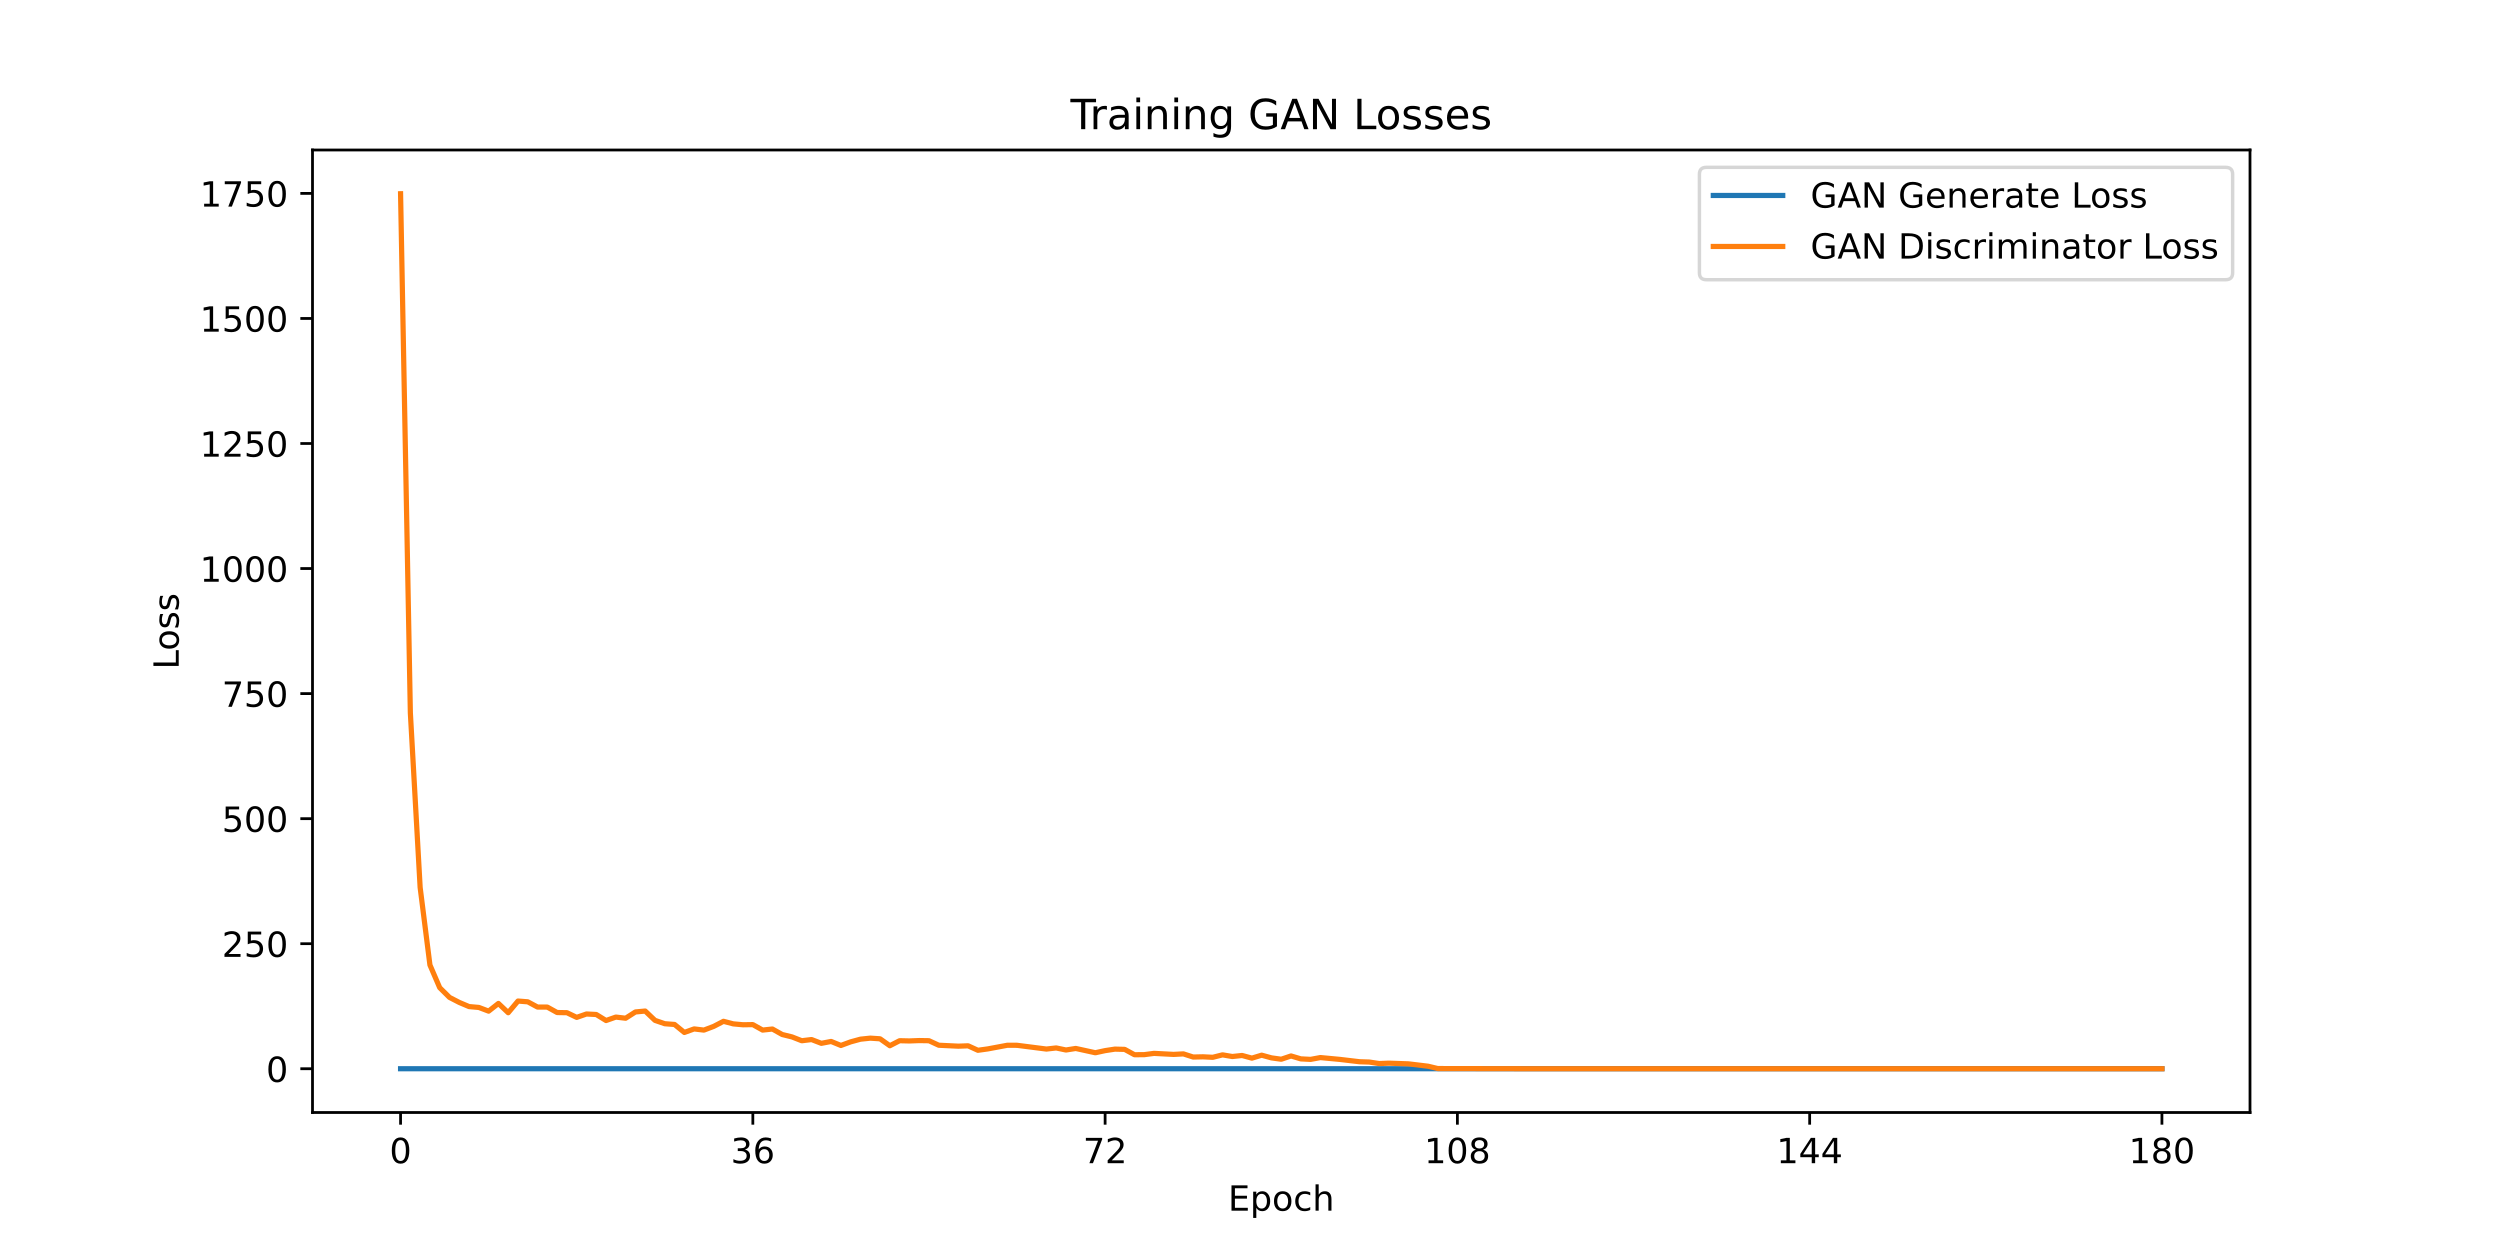
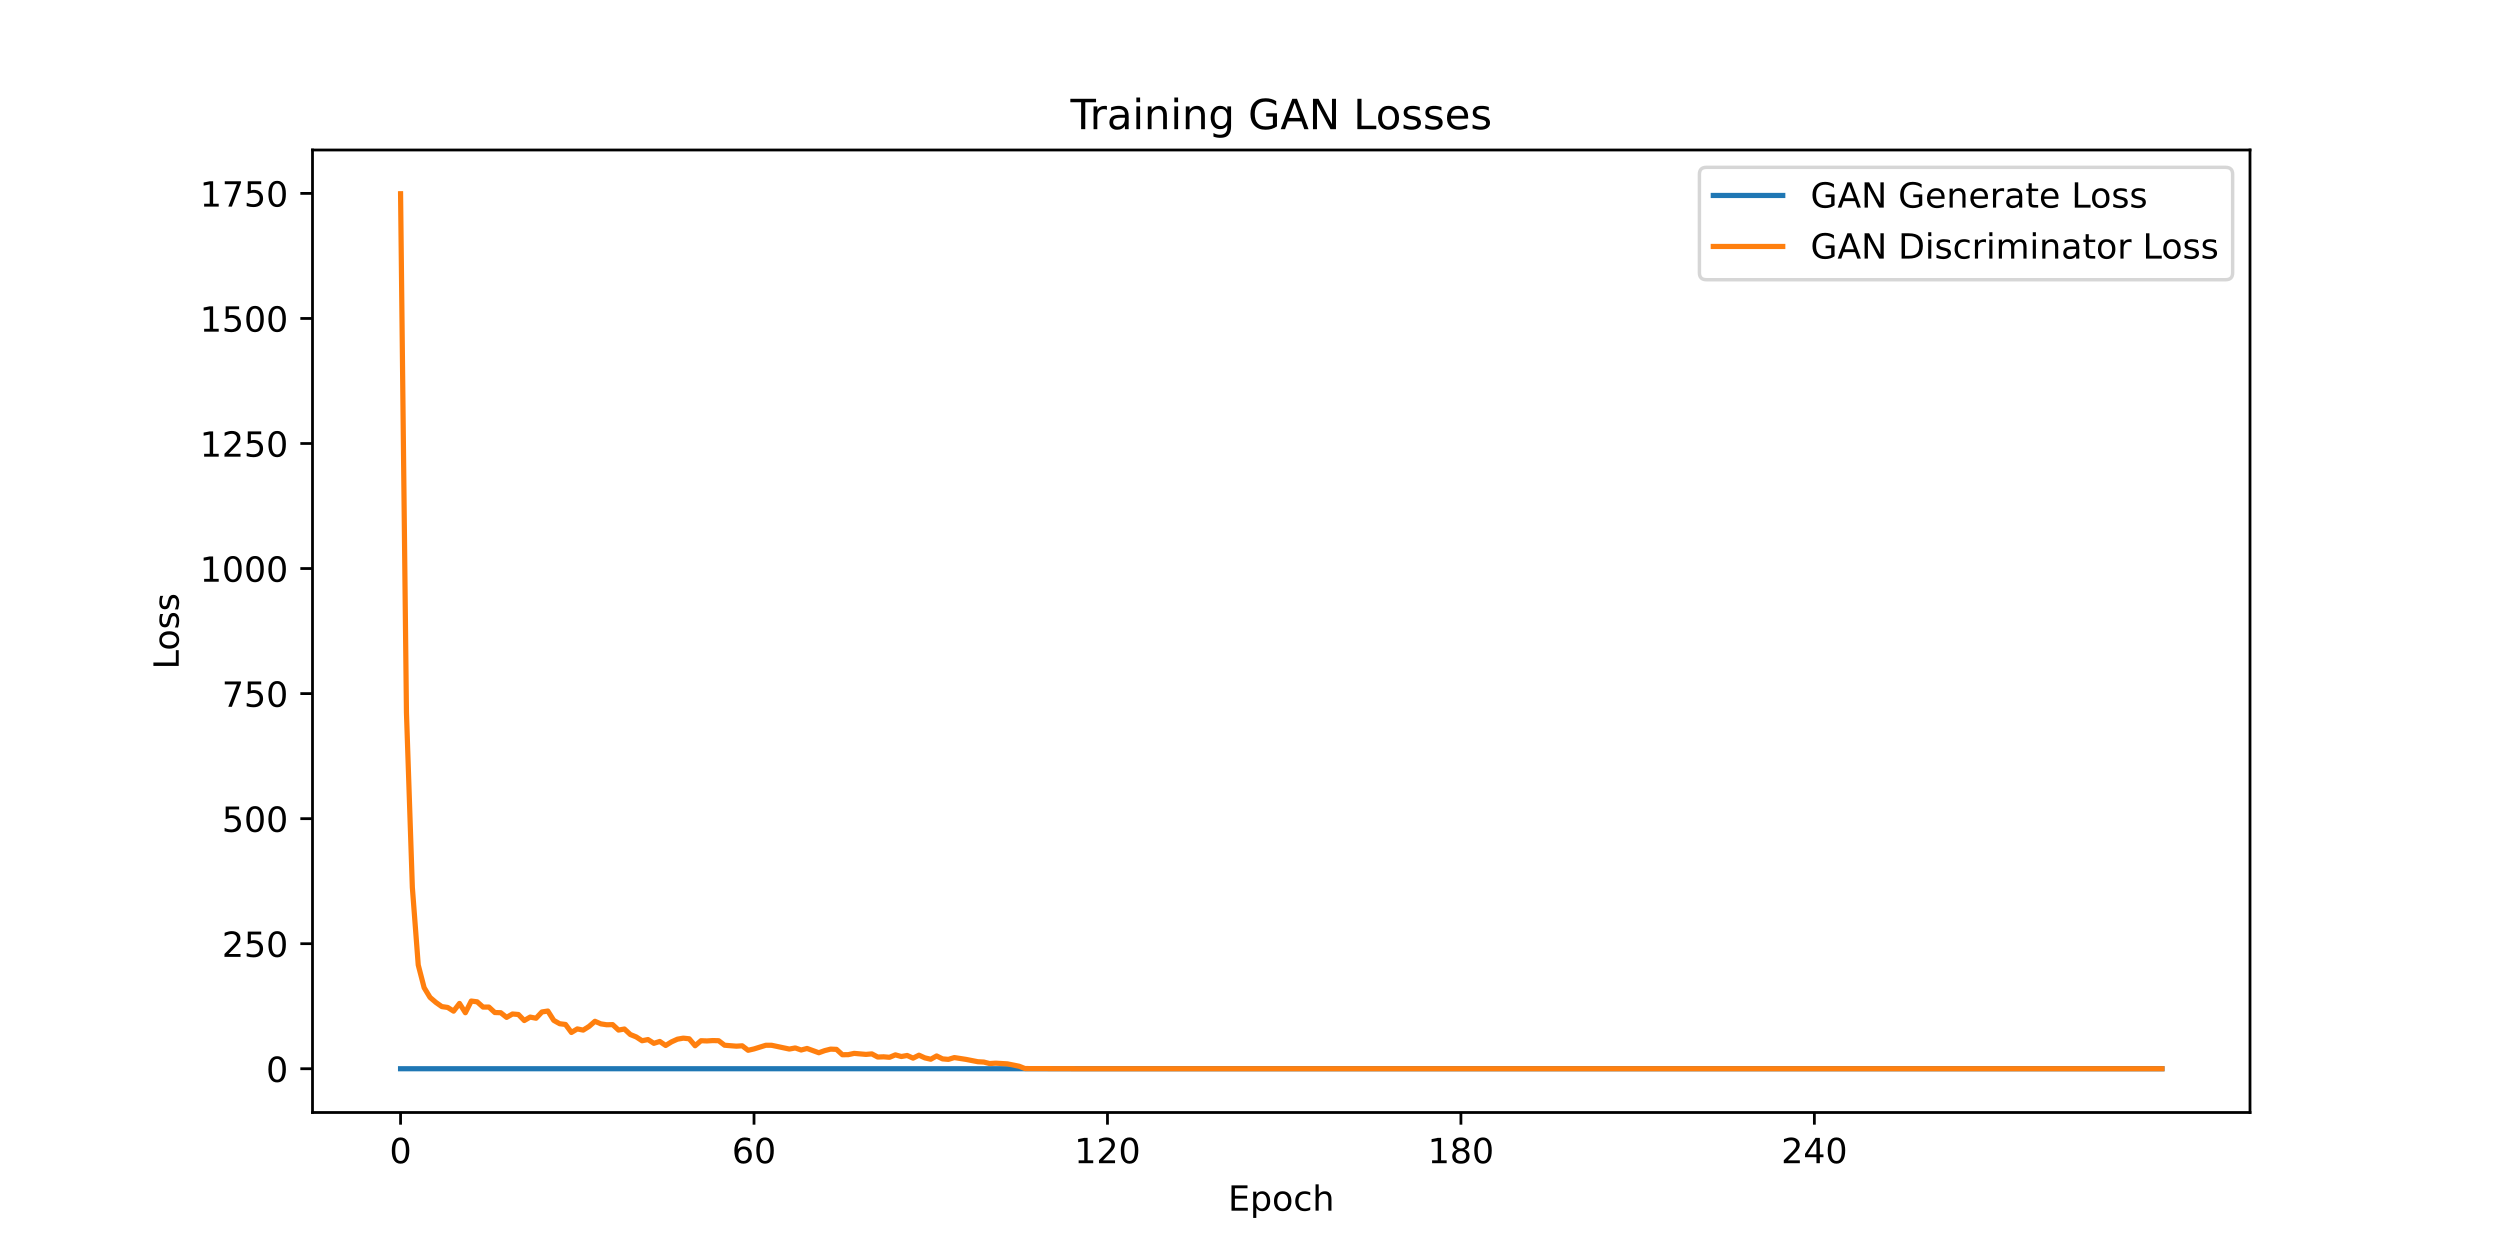
<svg xmlns="http://www.w3.org/2000/svg" xmlns:xlink="http://www.w3.org/1999/xlink" width="720pt" height="360pt" viewBox="0 0 720 360" version="1.1">
  <defs>
    <style type="text/css">*{stroke-linejoin: round; stroke-linecap: butt}</style>
  </defs>
  <g id="figure_1">
    <g id="patch_1">
      <path d="M 0 360  L 720 360  L 720 0  L 0 0  z " style="fill: #ffffff" />
    </g>
    <g id="axes_1">
      <g id="patch_2">
        <path d="M 90 320.4  L 648 320.4  L 648 43.2  L 90 43.2  z " style="fill: #ffffff" />
      </g>
      <g id="matplotlib.axis_1">
        <g id="xtick_1">
          <g id="line2d_1">
            <defs>
-               <path id="m03075c5ee9" d="M 0 0  L 0 3.5  " style="stroke: #000000; stroke-width: 0.8" />
-             </defs>
-             <g>
-               <use xlink:href="#m03075c5ee9" x="115.364" y="320.4" style="stroke: #000000; stroke-width: 0.8" />
+               <path id="m5cf5857f8c" d="M 0 0  L 0 3.5  " style="stroke: #000000; stroke-width: 0.8" />
+             </defs>
+             <g>
+               <use xlink:href="#m5cf5857f8c" x="115.364" y="320.4" style="stroke: #000000; stroke-width: 0.8" />
            </g>
          </g>
          <g id="text_1">
            <g transform="translate(112.1824 334.9984) scale(0.1 -0.1)">
              <defs>
                <path id="DejaVuSans-30" d="M 2034 4250  Q 1547 4250 1301 3770  Q 1056 3291 1056 2328  Q 1056 1369 1301 889  Q 1547 409 2034 409  Q 2525 409 2770 889  Q 3016 1369 3016 2328  Q 3016 3291 2770 3770  Q 2525 4250 2034 4250  z M 2034 4750  Q 2819 4750 3233 4129  Q 3647 3509 3647 2328  Q 3647 1150 3233 529  Q 2819 -91 2034 -91  Q 1250 -91 836 529  Q 422 1150 422 2328  Q 422 3509 836 4129  Q 1250 4750 2034 4750  z " transform="scale(0.015625)" />
              </defs>
              <use xlink:href="#DejaVuSans-30" />
            </g>
          </g>
        </g>
        <g id="xtick_2">
          <g id="line2d_2">
            <g>
-               <use xlink:href="#m03075c5ee9" x="216.818" y="320.4" style="stroke: #000000; stroke-width: 0.8" />
+               <use xlink:href="#m5cf5857f8c" x="217.157" y="320.4" style="stroke: #000000; stroke-width: 0.8" />
            </g>
          </g>
          <g id="text_2">
-             <g transform="translate(210.4557 334.9984) scale(0.1 -0.1)">
-               <defs>
-                 <path id="DejaVuSans-33" d="M 2597 2516  Q 3050 2419 3304 2112  Q 3559 1806 3559 1356  Q 3559 666 3084 287  Q 2609 -91 1734 -91  Q 1441 -91 1130 -33  Q 819 25 488 141  L 488 750  Q 750 597 1062 519  Q 1375 441 1716 441  Q 2309 441 2620 675  Q 2931 909 2931 1356  Q 2931 1769 2642 2001  Q 2353 2234 1838 2234  L 1294 2234  L 1294 2753  L 1863 2753  Q 2328 2753 2575 2939  Q 2822 3125 2822 3475  Q 2822 3834 2567 4026  Q 2313 4219 1838 4219  Q 1578 4219 1281 4162  Q 984 4106 628 3988  L 628 4550  Q 988 4650 1302 4700  Q 1616 4750 1894 4750  Q 2613 4750 3031 4423  Q 3450 4097 3450 3541  Q 3450 3153 3228 2886  Q 3006 2619 2597 2516  z " transform="scale(0.015625)" />
+             <g transform="translate(210.795 334.9984) scale(0.1 -0.1)">
+               <defs>
                <path id="DejaVuSans-36" d="M 2113 2584  Q 1688 2584 1439 2293  Q 1191 2003 1191 1497  Q 1191 994 1439 701  Q 1688 409 2113 409  Q 2538 409 2786 701  Q 3034 994 3034 1497  Q 3034 2003 2786 2293  Q 2538 2584 2113 2584  z M 3366 4563  L 3366 3988  Q 3128 4100 2886 4159  Q 2644 4219 2406 4219  Q 1781 4219 1451 3797  Q 1122 3375 1075 2522  Q 1259 2794 1537 2939  Q 1816 3084 2150 3084  Q 2853 3084 3261 2657  Q 3669 2231 3669 1497  Q 3669 778 3244 343  Q 2819 -91 2113 -91  Q 1303 -91 875 529  Q 447 1150 447 2328  Q 447 3434 972 4092  Q 1497 4750 2381 4750  Q 2619 4750 2861 4703  Q 3103 4656 3366 4563  z " transform="scale(0.015625)" />
              </defs>
-               <use xlink:href="#DejaVuSans-33" />
-               <use xlink:href="#DejaVuSans-36" transform="translate(63.62305 0)" />
+               <use xlink:href="#DejaVuSans-36" />
+               <use xlink:href="#DejaVuSans-30" transform="translate(63.62305 0)" />
            </g>
          </g>
        </g>
        <g id="xtick_3">
          <g id="line2d_3">
            <g>
-               <use xlink:href="#m03075c5ee9" x="318.273" y="320.4" style="stroke: #000000; stroke-width: 0.8" />
+               <use xlink:href="#m5cf5857f8c" x="318.951" y="320.4" style="stroke: #000000; stroke-width: 0.8" />
            </g>
          </g>
          <g id="text_3">
-             <g transform="translate(311.9102 334.9984) scale(0.1 -0.1)">
-               <defs>
-                 <path id="DejaVuSans-37" d="M 525 4666  L 3525 4666  L 3525 4397  L 1831 0  L 1172 0  L 2766 4134  L 525 4134  L 525 4666  z " transform="scale(0.015625)" />
+             <g transform="translate(309.4076 334.9984) scale(0.1 -0.1)">
+               <defs>
+                 <path id="DejaVuSans-31" d="M 794 531  L 1825 531  L 1825 4091  L 703 3866  L 703 4441  L 1819 4666  L 2450 4666  L 2450 531  L 3481 531  L 3481 0  L 794 0  L 794 531  z " transform="scale(0.015625)" />
                <path id="DejaVuSans-32" d="M 1228 531  L 3431 531  L 3431 0  L 469 0  L 469 531  Q 828 903 1448 1529  Q 2069 2156 2228 2338  Q 2531 2678 2651 2914  Q 2772 3150 2772 3378  Q 2772 3750 2511 3984  Q 2250 4219 1831 4219  Q 1534 4219 1204 4116  Q 875 4013 500 3803  L 500 4441  Q 881 4594 1212 4672  Q 1544 4750 1819 4750  Q 2544 4750 2975 4387  Q 3406 4025 3406 3419  Q 3406 3131 3298 2873  Q 3191 2616 2906 2266  Q 2828 2175 2409 1742  Q 1991 1309 1228 531  z " transform="scale(0.015625)" />
              </defs>
-               <use xlink:href="#DejaVuSans-37" />
+               <use xlink:href="#DejaVuSans-31" />
              <use xlink:href="#DejaVuSans-32" transform="translate(63.62305 0)" />
+               <use xlink:href="#DejaVuSans-30" transform="translate(127.2461 0)" />
            </g>
          </g>
        </g>
        <g id="xtick_4">
          <g id="line2d_4">
            <g>
-               <use xlink:href="#m03075c5ee9" x="419.727" y="320.4" style="stroke: #000000; stroke-width: 0.8" />
+               <use xlink:href="#m5cf5857f8c" x="420.745" y="320.4" style="stroke: #000000; stroke-width: 0.8" />
            </g>
          </g>
          <g id="text_4">
-             <g transform="translate(410.1835 334.9984) scale(0.1 -0.1)">
-               <defs>
-                 <path id="DejaVuSans-31" d="M 794 531  L 1825 531  L 1825 4091  L 703 3866  L 703 4441  L 1819 4666  L 2450 4666  L 2450 531  L 3481 531  L 3481 0  L 794 0  L 794 531  z " transform="scale(0.015625)" />
+             <g transform="translate(411.2015 334.9984) scale(0.1 -0.1)">
+               <defs>
                <path id="DejaVuSans-38" d="M 2034 2216  Q 1584 2216 1326 1975  Q 1069 1734 1069 1313  Q 1069 891 1326 650  Q 1584 409 2034 409  Q 2484 409 2743 651  Q 3003 894 3003 1313  Q 3003 1734 2745 1975  Q 2488 2216 2034 2216  z M 1403 2484  Q 997 2584 770 2862  Q 544 3141 544 3541  Q 544 4100 942 4425  Q 1341 4750 2034 4750  Q 2731 4750 3128 4425  Q 3525 4100 3525 3541  Q 3525 3141 3298 2862  Q 3072 2584 2669 2484  Q 3125 2378 3379 2068  Q 3634 1759 3634 1313  Q 3634 634 3220 271  Q 2806 -91 2034 -91  Q 1263 -91 848 271  Q 434 634 434 1313  Q 434 1759 690 2068  Q 947 2378 1403 2484  z M 1172 3481  Q 1172 3119 1398 2916  Q 1625 2713 2034 2713  Q 2441 2713 2670 2916  Q 2900 3119 2900 3481  Q 2900 3844 2670 4047  Q 2441 4250 2034 4250  Q 1625 4250 1398 4047  Q 1172 3844 1172 3481  z " transform="scale(0.015625)" />
              </defs>
              <use xlink:href="#DejaVuSans-31" />
-               <use xlink:href="#DejaVuSans-30" transform="translate(63.62305 0)" />
-               <use xlink:href="#DejaVuSans-38" transform="translate(127.2461 0)" />
+               <use xlink:href="#DejaVuSans-38" transform="translate(63.62305 0)" />
+               <use xlink:href="#DejaVuSans-30" transform="translate(127.2461 0)" />
            </g>
          </g>
        </g>
        <g id="xtick_5">
          <g id="line2d_5">
            <g>
-               <use xlink:href="#m03075c5ee9" x="521.182" y="320.4" style="stroke: #000000; stroke-width: 0.8" />
+               <use xlink:href="#m5cf5857f8c" x="522.539" y="320.4" style="stroke: #000000; stroke-width: 0.8" />
            </g>
          </g>
          <g id="text_5">
-             <g transform="translate(511.6381 334.9984) scale(0.1 -0.1)">
+             <g transform="translate(512.9953 334.9984) scale(0.1 -0.1)">
              <defs>
                <path id="DejaVuSans-34" d="M 2419 4116  L 825 1625  L 2419 1625  L 2419 4116  z M 2253 4666  L 3047 4666  L 3047 1625  L 3713 1625  L 3713 1100  L 3047 1100  L 3047 0  L 2419 0  L 2419 1100  L 313 1100  L 313 1709  L 2253 4666  z " transform="scale(0.015625)" />
              </defs>
-               <use xlink:href="#DejaVuSans-31" />
+               <use xlink:href="#DejaVuSans-32" />
              <use xlink:href="#DejaVuSans-34" transform="translate(63.62305 0)" />
-               <use xlink:href="#DejaVuSans-34" transform="translate(127.2461 0)" />
-             </g>
-           </g>
-         </g>
-         <g id="xtick_6">
-           <g id="line2d_6">
-             <g>
-               <use xlink:href="#m03075c5ee9" x="622.636" y="320.4" style="stroke: #000000; stroke-width: 0.8" />
-             </g>
-           </g>
-           <g id="text_6">
-             <g transform="translate(613.0926 334.9984) scale(0.1 -0.1)">
-               <use xlink:href="#DejaVuSans-31" />
-               <use xlink:href="#DejaVuSans-38" transform="translate(63.62305 0)" />
-               <use xlink:href="#DejaVuSans-30" transform="translate(127.2461 0)" />
-             </g>
-           </g>
-         </g>
-         <g id="text_7">
+               <use xlink:href="#DejaVuSans-30" transform="translate(127.2461 0)" />
+             </g>
+           </g>
+         </g>
+         <g id="text_6">
          <g transform="translate(353.6891 348.6766) scale(0.1 -0.1)">
            <defs>
              <path id="DejaVuSans-45" d="M 628 4666  L 3578 4666  L 3578 4134  L 1259 4134  L 1259 2753  L 3481 2753  L 3481 2222  L 1259 2222  L 1259 531  L 3634 531  L 3634 0  L 628 0  L 628 4666  z " transform="scale(0.015625)" />
              <path id="DejaVuSans-70" d="M 1159 525  L 1159 -1331  L 581 -1331  L 581 3500  L 1159 3500  L 1159 2969  Q 1341 3281 1617 3432  Q 1894 3584 2278 3584  Q 2916 3584 3314 3078  Q 3713 2572 3713 1747  Q 3713 922 3314 415  Q 2916 -91 2278 -91  Q 1894 -91 1617 61  Q 1341 213 1159 525  z M 3116 1747  Q 3116 2381 2855 2742  Q 2594 3103 2138 3103  Q 1681 3103 1420 2742  Q 1159 2381 1159 1747  Q 1159 1113 1420 752  Q 1681 391 2138 391  Q 2594 391 2855 752  Q 3116 1113 3116 1747  z " transform="scale(0.015625)" />
              <path id="DejaVuSans-6f" d="M 1959 3097  Q 1497 3097 1228 2736  Q 959 2375 959 1747  Q 959 1119 1226 758  Q 1494 397 1959 397  Q 2419 397 2687 759  Q 2956 1122 2956 1747  Q 2956 2369 2687 2733  Q 2419 3097 1959 3097  z M 1959 3584  Q 2709 3584 3137 3096  Q 3566 2609 3566 1747  Q 3566 888 3137 398  Q 2709 -91 1959 -91  Q 1206 -91 779 398  Q 353 888 353 1747  Q 353 2609 779 3096  Q 1206 3584 1959 3584  z " transform="scale(0.015625)" />
              <path id="DejaVuSans-63" d="M 3122 3366  L 3122 2828  Q 2878 2963 2633 3030  Q 2388 3097 2138 3097  Q 1578 3097 1268 2742  Q 959 2388 959 1747  Q 959 1106 1268 751  Q 1578 397 2138 397  Q 2388 397 2633 464  Q 2878 531 3122 666  L 3122 134  Q 2881 22 2623 -34  Q 2366 -91 2075 -91  Q 1284 -91 818 406  Q 353 903 353 1747  Q 353 2603 823 3093  Q 1294 3584 2113 3584  Q 2378 3584 2631 3529  Q 2884 3475 3122 3366  z " transform="scale(0.015625)" />
              <path id="DejaVuSans-68" d="M 3513 2113  L 3513 0  L 2938 0  L 2938 2094  Q 2938 2591 2744 2837  Q 2550 3084 2163 3084  Q 1697 3084 1428 2787  Q 1159 2491 1159 1978  L 1159 0  L 581 0  L 581 4863  L 1159 4863  L 1159 2956  Q 1366 3272 1645 3428  Q 1925 3584 2291 3584  Q 2894 3584 3203 3211  Q 3513 2838 3513 2113  z " transform="scale(0.015625)" />
            </defs>
            <use xlink:href="#DejaVuSans-45" />
            <use xlink:href="#DejaVuSans-70" transform="translate(63.18359 0)" />
            <use xlink:href="#DejaVuSans-6f" transform="translate(126.6602 0)" />
            <use xlink:href="#DejaVuSans-63" transform="translate(187.8418 0)" />
            <use xlink:href="#DejaVuSans-68" transform="translate(242.8223 0)" />
          </g>
        </g>
      </g>
      <g id="matplotlib.axis_2">
        <g id="ytick_1">
+           <g id="line2d_6">
+             <defs>
+               <path id="maebd7252b1" d="M 0 0  L -3.5 0  " style="stroke: #000000; stroke-width: 0.8" />
+             </defs>
+             <g>
+               <use xlink:href="#maebd7252b1" x="90" y="307.8" style="stroke: #000000; stroke-width: 0.8" />
+             </g>
+           </g>
+           <g id="text_7">
+             <g transform="translate(76.6375 311.5994) scale(0.1 -0.1)">
+               <use xlink:href="#DejaVuSans-30" />
+             </g>
+           </g>
+         </g>
+         <g id="ytick_2">
          <g id="line2d_7">
-             <defs>
-               <path id="m2df375b5ec" d="M 0 0  L -3.5 0  " style="stroke: #000000; stroke-width: 0.8" />
-             </defs>
-             <g>
-               <use xlink:href="#m2df375b5ec" x="90" y="307.8" style="stroke: #000000; stroke-width: 0.8" />
+             <g>
+               <use xlink:href="#maebd7252b1" x="90" y="271.786" style="stroke: #000000; stroke-width: 0.8" />
            </g>
          </g>
          <g id="text_8">
-             <g transform="translate(76.6375 311.5995) scale(0.1 -0.1)">
-               <use xlink:href="#DejaVuSans-30" />
-             </g>
-           </g>
-         </g>
-         <g id="ytick_2">
-           <g id="line2d_8">
-             <g>
-               <use xlink:href="#m2df375b5ec" x="90" y="271.786" style="stroke: #000000; stroke-width: 0.8" />
-             </g>
-           </g>
-           <g id="text_9">
-             <g transform="translate(63.9125 275.5854) scale(0.1 -0.1)">
+             <g transform="translate(63.9125 275.5853) scale(0.1 -0.1)">
              <defs>
                <path id="DejaVuSans-35" d="M 691 4666  L 3169 4666  L 3169 4134  L 1269 4134  L 1269 2991  Q 1406 3038 1543 3061  Q 1681 3084 1819 3084  Q 2600 3084 3056 2656  Q 3513 2228 3513 1497  Q 3513 744 3044 326  Q 2575 -91 1722 -91  Q 1428 -91 1123 -41  Q 819 9 494 109  L 494 744  Q 775 591 1075 516  Q 1375 441 1709 441  Q 2250 441 2565 725  Q 2881 1009 2881 1497  Q 2881 1984 2565 2268  Q 2250 2553 1709 2553  Q 1456 2553 1204 2497  Q 953 2441 691 2322  L 691 4666  z " transform="scale(0.015625)" />
              </defs>
              <use xlink:href="#DejaVuSans-32" />
              <use xlink:href="#DejaVuSans-35" transform="translate(63.62305 0)" />
              <use xlink:href="#DejaVuSans-30" transform="translate(127.2461 0)" />
            </g>
          </g>
        </g>
        <g id="ytick_3">
-           <g id="line2d_9">
-             <g>
-               <use xlink:href="#m2df375b5ec" x="90" y="235.772" style="stroke: #000000; stroke-width: 0.8" />
-             </g>
-           </g>
-           <g id="text_10">
-             <g transform="translate(63.9125 239.5713) scale(0.1 -0.1)">
+           <g id="line2d_8">
+             <g>
+               <use xlink:href="#maebd7252b1" x="90" y="235.772" style="stroke: #000000; stroke-width: 0.8" />
+             </g>
+           </g>
+           <g id="text_9">
+             <g transform="translate(63.9125 239.5712) scale(0.1 -0.1)">
              <use xlink:href="#DejaVuSans-35" />
              <use xlink:href="#DejaVuSans-30" transform="translate(63.62305 0)" />
              <use xlink:href="#DejaVuSans-30" transform="translate(127.2461 0)" />
            </g>
          </g>
        </g>
        <g id="ytick_4">
-           <g id="line2d_10">
-             <g>
-               <use xlink:href="#m2df375b5ec" x="90" y="199.758" style="stroke: #000000; stroke-width: 0.8" />
-             </g>
-           </g>
-           <g id="text_11">
+           <g id="line2d_9">
+             <g>
+               <use xlink:href="#maebd7252b1" x="90" y="199.758" style="stroke: #000000; stroke-width: 0.8" />
+             </g>
+           </g>
+           <g id="text_10">
            <g transform="translate(63.9125 203.5572) scale(0.1 -0.1)">
+               <defs>
+                 <path id="DejaVuSans-37" d="M 525 4666  L 3525 4666  L 3525 4397  L 1831 0  L 1172 0  L 2766 4134  L 525 4134  L 525 4666  z " transform="scale(0.015625)" />
+               </defs>
              <use xlink:href="#DejaVuSans-37" />
              <use xlink:href="#DejaVuSans-35" transform="translate(63.62305 0)" />
              <use xlink:href="#DejaVuSans-30" transform="translate(127.2461 0)" />
            </g>
          </g>
        </g>
        <g id="ytick_5">
+           <g id="line2d_10">
+             <g>
+               <use xlink:href="#maebd7252b1" x="90" y="163.744" style="stroke: #000000; stroke-width: 0.8" />
+             </g>
+           </g>
+           <g id="text_11">
+             <g transform="translate(57.55 167.5431) scale(0.1 -0.1)">
+               <use xlink:href="#DejaVuSans-31" />
+               <use xlink:href="#DejaVuSans-30" transform="translate(63.62305 0)" />
+               <use xlink:href="#DejaVuSans-30" transform="translate(127.2461 0)" />
+               <use xlink:href="#DejaVuSans-30" transform="translate(190.8691 0)" />
+             </g>
+           </g>
+         </g>
+         <g id="ytick_6">
          <g id="line2d_11">
            <g>
-               <use xlink:href="#m2df375b5ec" x="90" y="163.744" style="stroke: #000000; stroke-width: 0.8" />
+               <use xlink:href="#maebd7252b1" x="90" y="127.73" style="stroke: #000000; stroke-width: 0.8" />
            </g>
          </g>
          <g id="text_12">
-             <g transform="translate(57.55 167.5431) scale(0.1 -0.1)">
-               <use xlink:href="#DejaVuSans-31" />
-               <use xlink:href="#DejaVuSans-30" transform="translate(63.62305 0)" />
-               <use xlink:href="#DejaVuSans-30" transform="translate(127.2461 0)" />
-               <use xlink:href="#DejaVuSans-30" transform="translate(190.8691 0)" />
-             </g>
-           </g>
-         </g>
-         <g id="ytick_6">
-           <g id="line2d_12">
-             <g>
-               <use xlink:href="#m2df375b5ec" x="90" y="127.73" style="stroke: #000000; stroke-width: 0.8" />
-             </g>
-           </g>
-           <g id="text_13">
-             <g transform="translate(57.55 131.5291) scale(0.1 -0.1)">
+             <g transform="translate(57.55 131.529) scale(0.1 -0.1)">
              <use xlink:href="#DejaVuSans-31" />
              <use xlink:href="#DejaVuSans-32" transform="translate(63.62305 0)" />
              <use xlink:href="#DejaVuSans-35" transform="translate(127.2461 0)" />
              <use xlink:href="#DejaVuSans-30" transform="translate(190.8691 0)" />
            </g>
          </g>
        </g>
        <g id="ytick_7">
+           <g id="line2d_12">
+             <g>
+               <use xlink:href="#maebd7252b1" x="90" y="91.716" style="stroke: #000000; stroke-width: 0.8" />
+             </g>
+           </g>
+           <g id="text_13">
+             <g transform="translate(57.55 95.51495) scale(0.1 -0.1)">
+               <use xlink:href="#DejaVuSans-31" />
+               <use xlink:href="#DejaVuSans-35" transform="translate(63.62305 0)" />
+               <use xlink:href="#DejaVuSans-30" transform="translate(127.2461 0)" />
+               <use xlink:href="#DejaVuSans-30" transform="translate(190.8691 0)" />
+             </g>
+           </g>
+         </g>
+         <g id="ytick_8">
          <g id="line2d_13">
            <g>
-               <use xlink:href="#m2df375b5ec" x="90" y="91.716" style="stroke: #000000; stroke-width: 0.8" />
+               <use xlink:href="#maebd7252b1" x="90" y="55.702" style="stroke: #000000; stroke-width: 0.8" />
            </g>
          </g>
          <g id="text_14">
-             <g transform="translate(57.55 95.51497) scale(0.1 -0.1)">
-               <use xlink:href="#DejaVuSans-31" />
-               <use xlink:href="#DejaVuSans-35" transform="translate(63.62305 0)" />
-               <use xlink:href="#DejaVuSans-30" transform="translate(127.2461 0)" />
-               <use xlink:href="#DejaVuSans-30" transform="translate(190.8691 0)" />
-             </g>
-           </g>
-         </g>
-         <g id="ytick_8">
-           <g id="line2d_14">
-             <g>
-               <use xlink:href="#m2df375b5ec" x="90" y="55.702" style="stroke: #000000; stroke-width: 0.8" />
-             </g>
-           </g>
-           <g id="text_15">
            <g transform="translate(57.55 59.50088) scale(0.1 -0.1)">
              <use xlink:href="#DejaVuSans-31" />
              <use xlink:href="#DejaVuSans-37" transform="translate(63.62305 0)" />
              <use xlink:href="#DejaVuSans-35" transform="translate(127.2461 0)" />
              <use xlink:href="#DejaVuSans-30" transform="translate(190.8691 0)" />
            </g>
          </g>
        </g>
-         <g id="text_16">
+         <g id="text_15">
          <g transform="translate(51.47031 192.7672) rotate(-90) scale(0.1 -0.1)">
            <defs>
              <path id="DejaVuSans-4c" d="M 628 4666  L 1259 4666  L 1259 531  L 3531 531  L 3531 0  L 628 0  L 628 4666  z " transform="scale(0.015625)" />
              <path id="DejaVuSans-73" d="M 2834 3397  L 2834 2853  Q 2591 2978 2328 3040  Q 2066 3103 1784 3103  Q 1356 3103 1142 2972  Q 928 2841 928 2578  Q 928 2378 1081 2264  Q 1234 2150 1697 2047  L 1894 2003  Q 2506 1872 2764 1633  Q 3022 1394 3022 966  Q 3022 478 2636 193  Q 2250 -91 1575 -91  Q 1294 -91 989 -36  Q 684 19 347 128  L 347 722  Q 666 556 975 473  Q 1284 391 1588 391  Q 1994 391 2212 530  Q 2431 669 2431 922  Q 2431 1156 2273 1281  Q 2116 1406 1581 1522  L 1381 1569  Q 847 1681 609 1914  Q 372 2147 372 2553  Q 372 3047 722 3315  Q 1072 3584 1716 3584  Q 2034 3584 2315 3537  Q 2597 3491 2834 3397  z " transform="scale(0.015625)" />
            </defs>
            <use xlink:href="#DejaVuSans-4c" />
            <use xlink:href="#DejaVuSans-6f" transform="translate(53.96289 0)" />
            <use xlink:href="#DejaVuSans-73" transform="translate(115.1445 0)" />
            <use xlink:href="#DejaVuSans-73" transform="translate(167.2441 0)" />
          </g>
        </g>
      </g>
+       <g id="line2d_14">
+         <path d="M 115.364 307.791  L 276.537 307.793  L 622.636 307.8  L 622.636 307.8  " clip-path="url(#p1ca32705dd)" style="fill: none; stroke: #1f77b4; stroke-width: 1.5; stroke-linecap: square" />
+       </g>
      <g id="line2d_15">
-         <path d="M 115.364 307.791  L 383.091 307.793  L 622.636 307.8  L 622.636 307.8  " clip-path="url(#p4eeffd8a02)" style="fill: none; stroke: #1f77b4; stroke-width: 1.5; stroke-linecap: square" />
-       </g>
-       <g id="line2d_16">
-         <path d="M 115.364 55.8  L 118.182 205.299  L 121 255.582  L 123.818 277.906  L 126.636 284.455  L 129.455 287.25  L 132.273 288.702  L 135.091 289.897  L 137.909 290.144  L 140.727 291.209  L 143.545 288.994  L 146.364 291.662  L 149.182 288.302  L 152 288.522  L 154.818 290.036  L 157.636 290.044  L 160.455 291.609  L 163.273 291.658  L 166.091 293.004  L 168.909 292.03  L 171.727 292.177  L 174.545 293.911  L 177.364 292.92  L 180.182 293.249  L 183 291.444  L 185.818 291.18  L 188.636 293.866  L 191.455 294.832  L 194.273 295.048  L 197.091 297.345  L 199.909 296.329  L 202.727 296.669  L 205.545 295.6  L 208.364 294.137  L 211.182 294.875  L 214 295.134  L 216.818 295.088  L 219.636 296.66  L 222.455 296.359  L 225.273 297.94  L 228.091 298.63  L 230.909 299.734  L 233.727 299.392  L 236.545 300.477  L 239.364 299.938  L 242.182 301.092  L 245 300.052  L 247.818 299.285  L 250.636 298.989  L 253.455 299.171  L 256.273 301.169  L 259.091 299.724  L 261.909 299.791  L 264.727 299.683  L 267.545 299.728  L 270.364 301.028  L 276 301.3  L 278.818 301.194  L 281.636 302.482  L 284.455 302.092  L 290.091 301.04  L 292.909 301.046  L 301.364 302.128  L 304.182 301.811  L 307 302.399  L 309.818 301.957  L 315.455 303.191  L 318.273 302.58  L 321.091 302.148  L 323.909 302.221  L 326.727 303.762  L 329.545 303.741  L 332.364 303.371  L 338 303.668  L 340.818 303.519  L 343.636 304.428  L 346.455 304.363  L 349.273 304.505  L 352.091 303.8  L 354.909 304.277  L 357.727 303.978  L 360.545 304.745  L 363.364 303.894  L 366.182 304.668  L 369 305.061  L 371.818 304.117  L 374.636 304.957  L 377.455 305.102  L 380.273 304.58  L 385.909 305.111  L 391.545 305.78  L 394.364 305.872  L 397.182 306.303  L 400 306.193  L 405.636 306.39  L 411.273 307.071  L 414.091 307.746  L 439.455 307.79  L 605.727 307.798  L 622.636 307.798  L 622.636 307.798  " clip-path="url(#p4eeffd8a02)" style="fill: none; stroke: #ff7f0e; stroke-width: 1.5; stroke-linecap: square" />
+         <path d="M 115.364 55.8  L 117.06 205.299  L 118.757 255.582  L 120.453 277.906  L 122.15 284.455  L 123.846 287.25  L 125.543 288.702  L 127.24 289.897  L 128.936 290.144  L 130.633 291.209  L 132.329 288.994  L 134.026 291.662  L 135.722 288.302  L 137.419 288.522  L 139.116 290.036  L 140.812 290.043  L 142.509 291.609  L 144.205 291.658  L 145.902 293.004  L 147.598 292.03  L 149.295 292.176  L 150.991 293.911  L 152.688 292.92  L 154.385 293.248  L 156.081 291.444  L 157.778 291.179  L 159.474 293.866  L 161.171 294.832  L 162.867 295.048  L 164.564 297.345  L 166.261 296.329  L 167.957 296.669  L 169.654 295.6  L 171.35 294.137  L 173.047 294.875  L 174.743 295.134  L 176.44 295.088  L 178.137 296.66  L 179.833 296.359  L 181.53 297.94  L 183.226 298.63  L 184.923 299.734  L 186.619 299.392  L 188.316 300.477  L 190.012 299.938  L 191.709 301.092  L 193.406 300.052  L 195.102 299.285  L 196.799 298.989  L 198.495 299.171  L 200.192 301.169  L 201.888 299.724  L 203.585 299.791  L 205.282 299.683  L 206.978 299.728  L 208.675 301.028  L 212.068 301.3  L 213.764 301.194  L 215.461 302.482  L 217.157 302.092  L 220.551 301.04  L 222.247 301.046  L 227.337 302.128  L 229.033 301.811  L 230.73 302.399  L 232.427 301.957  L 235.82 303.191  L 237.516 302.579  L 239.213 302.148  L 240.909 302.221  L 242.606 303.762  L 244.303 303.741  L 245.999 303.371  L 249.392 303.668  L 251.089 303.519  L 252.785 304.428  L 254.482 304.363  L 256.178 304.504  L 257.875 303.8  L 259.572 304.277  L 261.268 303.977  L 262.965 304.745  L 264.661 303.894  L 266.358 304.668  L 268.054 305.06  L 269.751 304.117  L 271.448 304.957  L 273.144 305.102  L 274.841 304.58  L 278.234 305.11  L 281.627 305.78  L 283.324 305.871  L 285.02 306.303  L 286.717 306.192  L 290.11 306.39  L 293.503 307.071  L 295.199 307.746  L 310.469 307.79  L 410.566 307.798  L 622.636 307.799  L 622.636 307.799  " clip-path="url(#p1ca32705dd)" style="fill: none; stroke: #ff7f0e; stroke-width: 1.5; stroke-linecap: square" />
      </g>
      <g id="patch_3">
        <path d="M 90 320.4  L 90 43.2  " style="fill: none; stroke: #000000; stroke-width: 0.8; stroke-linejoin: miter; stroke-linecap: square" />
      </g>
      <g id="patch_4">
        <path d="M 648 320.4  L 648 43.2  " style="fill: none; stroke: #000000; stroke-width: 0.8; stroke-linejoin: miter; stroke-linecap: square" />
      </g>
      <g id="patch_5">
        <path d="M 90 320.4  L 648 320.4  " style="fill: none; stroke: #000000; stroke-width: 0.8; stroke-linejoin: miter; stroke-linecap: square" />
      </g>
      <g id="patch_6">
        <path d="M 90 43.2  L 648 43.2  " style="fill: none; stroke: #000000; stroke-width: 0.8; stroke-linejoin: miter; stroke-linecap: square" />
      </g>
-       <g id="text_17">
+       <g id="text_16">
        <g transform="translate(308.295 37.2) scale(0.12 -0.12)">
          <defs>
            <path id="DejaVuSans-54" d="M -19 4666  L 3928 4666  L 3928 4134  L 2272 4134  L 2272 0  L 1638 0  L 1638 4134  L -19 4134  L -19 4666  z " transform="scale(0.015625)" />
            <path id="DejaVuSans-72" d="M 2631 2963  Q 2534 3019 2420 3045  Q 2306 3072 2169 3072  Q 1681 3072 1420 2755  Q 1159 2438 1159 1844  L 1159 0  L 581 0  L 581 3500  L 1159 3500  L 1159 2956  Q 1341 3275 1631 3429  Q 1922 3584 2338 3584  Q 2397 3584 2469 3576  Q 2541 3569 2628 3553  L 2631 2963  z " transform="scale(0.015625)" />
            <path id="DejaVuSans-61" d="M 2194 1759  Q 1497 1759 1228 1600  Q 959 1441 959 1056  Q 959 750 1161 570  Q 1363 391 1709 391  Q 2188 391 2477 730  Q 2766 1069 2766 1631  L 2766 1759  L 2194 1759  z M 3341 1997  L 3341 0  L 2766 0  L 2766 531  Q 2569 213 2275 61  Q 1981 -91 1556 -91  Q 1019 -91 701 211  Q 384 513 384 1019  Q 384 1609 779 1909  Q 1175 2209 1959 2209  L 2766 2209  L 2766 2266  Q 2766 2663 2505 2880  Q 2244 3097 1772 3097  Q 1472 3097 1187 3025  Q 903 2953 641 2809  L 641 3341  Q 956 3463 1253 3523  Q 1550 3584 1831 3584  Q 2591 3584 2966 3190  Q 3341 2797 3341 1997  z " transform="scale(0.015625)" />
            <path id="DejaVuSans-69" d="M 603 3500  L 1178 3500  L 1178 0  L 603 0  L 603 3500  z M 603 4863  L 1178 4863  L 1178 4134  L 603 4134  L 603 4863  z " transform="scale(0.015625)" />
            <path id="DejaVuSans-6e" d="M 3513 2113  L 3513 0  L 2938 0  L 2938 2094  Q 2938 2591 2744 2837  Q 2550 3084 2163 3084  Q 1697 3084 1428 2787  Q 1159 2491 1159 1978  L 1159 0  L 581 0  L 581 3500  L 1159 3500  L 1159 2956  Q 1366 3272 1645 3428  Q 1925 3584 2291 3584  Q 2894 3584 3203 3211  Q 3513 2838 3513 2113  z " transform="scale(0.015625)" />
            <path id="DejaVuSans-67" d="M 2906 1791  Q 2906 2416 2648 2759  Q 2391 3103 1925 3103  Q 1463 3103 1205 2759  Q 947 2416 947 1791  Q 947 1169 1205 825  Q 1463 481 1925 481  Q 2391 481 2648 825  Q 2906 1169 2906 1791  z M 3481 434  Q 3481 -459 3084 -895  Q 2688 -1331 1869 -1331  Q 1566 -1331 1297 -1286  Q 1028 -1241 775 -1147  L 775 -588  Q 1028 -725 1275 -790  Q 1522 -856 1778 -856  Q 2344 -856 2625 -561  Q 2906 -266 2906 331  L 2906 616  Q 2728 306 2450 153  Q 2172 0 1784 0  Q 1141 0 747 490  Q 353 981 353 1791  Q 353 2603 747 3093  Q 1141 3584 1784 3584  Q 2172 3584 2450 3431  Q 2728 3278 2906 2969  L 2906 3500  L 3481 3500  L 3481 434  z " transform="scale(0.015625)" />
            <path id="DejaVuSans-20" transform="scale(0.015625)" />
            <path id="DejaVuSans-47" d="M 3809 666  L 3809 1919  L 2778 1919  L 2778 2438  L 4434 2438  L 4434 434  Q 4069 175 3628 42  Q 3188 -91 2688 -91  Q 1594 -91 976 548  Q 359 1188 359 2328  Q 359 3472 976 4111  Q 1594 4750 2688 4750  Q 3144 4750 3555 4637  Q 3966 4525 4313 4306  L 4313 3634  Q 3963 3931 3569 4081  Q 3175 4231 2741 4231  Q 1884 4231 1454 3753  Q 1025 3275 1025 2328  Q 1025 1384 1454 906  Q 1884 428 2741 428  Q 3075 428 3337 486  Q 3600 544 3809 666  z " transform="scale(0.015625)" />
            <path id="DejaVuSans-41" d="M 2188 4044  L 1331 1722  L 3047 1722  L 2188 4044  z M 1831 4666  L 2547 4666  L 4325 0  L 3669 0  L 3244 1197  L 1141 1197  L 716 0  L 50 0  L 1831 4666  z " transform="scale(0.015625)" />
            <path id="DejaVuSans-4e" d="M 628 4666  L 1478 4666  L 3547 763  L 3547 4666  L 4159 4666  L 4159 0  L 3309 0  L 1241 3903  L 1241 0  L 628 0  L 628 4666  z " transform="scale(0.015625)" />
            <path id="DejaVuSans-65" d="M 3597 1894  L 3597 1613  L 953 1613  Q 991 1019 1311 708  Q 1631 397 2203 397  Q 2534 397 2845 478  Q 3156 559 3463 722  L 3463 178  Q 3153 47 2828 -22  Q 2503 -91 2169 -91  Q 1331 -91 842 396  Q 353 884 353 1716  Q 353 2575 817 3079  Q 1281 3584 2069 3584  Q 2775 3584 3186 3129  Q 3597 2675 3597 1894  z M 3022 2063  Q 3016 2534 2758 2815  Q 2500 3097 2075 3097  Q 1594 3097 1305 2825  Q 1016 2553 972 2059  L 3022 2063  z " transform="scale(0.015625)" />
          </defs>
          <use xlink:href="#DejaVuSans-54" />
          <use xlink:href="#DejaVuSans-72" transform="translate(46.33398 0)" />
          <use xlink:href="#DejaVuSans-61" transform="translate(87.44727 0)" />
          <use xlink:href="#DejaVuSans-69" transform="translate(148.7266 0)" />
          <use xlink:href="#DejaVuSans-6e" transform="translate(176.5098 0)" />
          <use xlink:href="#DejaVuSans-69" transform="translate(239.8887 0)" />
          <use xlink:href="#DejaVuSans-6e" transform="translate(267.6719 0)" />
          <use xlink:href="#DejaVuSans-67" transform="translate(331.0508 0)" />
          <use xlink:href="#DejaVuSans-20" transform="translate(394.5273 0)" />
          <use xlink:href="#DejaVuSans-47" transform="translate(426.3145 0)" />
          <use xlink:href="#DejaVuSans-41" transform="translate(503.8047 0)" />
          <use xlink:href="#DejaVuSans-4e" transform="translate(572.2129 0)" />
          <use xlink:href="#DejaVuSans-20" transform="translate(647.0176 0)" />
          <use xlink:href="#DejaVuSans-4c" transform="translate(678.8047 0)" />
          <use xlink:href="#DejaVuSans-6f" transform="translate(732.7676 0)" />
          <use xlink:href="#DejaVuSans-73" transform="translate(793.9492 0)" />
          <use xlink:href="#DejaVuSans-73" transform="translate(846.0488 0)" />
          <use xlink:href="#DejaVuSans-65" transform="translate(898.1484 0)" />
          <use xlink:href="#DejaVuSans-73" transform="translate(959.6719 0)" />
        </g>
      </g>
      <g id="legend_1">
        <g id="patch_7">
          <path d="M 491.43 80.556  L 641 80.556  Q 643 80.556 643 78.556  L 643 50.2  Q 643 48.2 641 48.2  L 491.43 48.2  Q 489.43 48.2 489.43 50.2  L 489.43 78.556  Q 489.43 80.556 491.43 80.556  z " style="fill: #ffffff; opacity: 0.8; stroke: #cccccc; stroke-linejoin: miter" />
        </g>
-         <g id="line2d_17">
+         <g id="line2d_16">
          <path d="M 493.43 56.298  L 503.43 56.298  L 513.43 56.298  " style="fill: none; stroke: #1f77b4; stroke-width: 1.5; stroke-linecap: square" />
        </g>
-         <g id="text_18">
+         <g id="text_17">
          <g transform="translate(521.4297 59.79844) scale(0.1 -0.1)">
            <defs>
              <path id="DejaVuSans-74" d="M 1172 4494  L 1172 3500  L 2356 3500  L 2356 3053  L 1172 3053  L 1172 1153  Q 1172 725 1289 603  Q 1406 481 1766 481  L 2356 481  L 2356 0  L 1766 0  Q 1100 0 847 248  Q 594 497 594 1153  L 594 3053  L 172 3053  L 172 3500  L 594 3500  L 594 4494  L 1172 4494  z " transform="scale(0.015625)" />
            </defs>
            <use xlink:href="#DejaVuSans-47" />
            <use xlink:href="#DejaVuSans-41" transform="translate(77.49023 0)" />
            <use xlink:href="#DejaVuSans-4e" transform="translate(145.8984 0)" />
            <use xlink:href="#DejaVuSans-20" transform="translate(220.7031 0)" />
            <use xlink:href="#DejaVuSans-47" transform="translate(252.4902 0)" />
            <use xlink:href="#DejaVuSans-65" transform="translate(329.9805 0)" />
            <use xlink:href="#DejaVuSans-6e" transform="translate(391.5039 0)" />
            <use xlink:href="#DejaVuSans-65" transform="translate(454.8828 0)" />
            <use xlink:href="#DejaVuSans-72" transform="translate(516.4062 0)" />
            <use xlink:href="#DejaVuSans-61" transform="translate(557.5195 0)" />
            <use xlink:href="#DejaVuSans-74" transform="translate(618.7988 0)" />
            <use xlink:href="#DejaVuSans-65" transform="translate(658.0078 0)" />
            <use xlink:href="#DejaVuSans-20" transform="translate(719.5312 0)" />
            <use xlink:href="#DejaVuSans-4c" transform="translate(751.3184 0)" />
            <use xlink:href="#DejaVuSans-6f" transform="translate(805.2812 0)" />
            <use xlink:href="#DejaVuSans-73" transform="translate(866.4629 0)" />
            <use xlink:href="#DejaVuSans-73" transform="translate(918.5625 0)" />
          </g>
        </g>
-         <g id="line2d_18">
+         <g id="line2d_17">
          <path d="M 493.43 70.977  L 503.43 70.977  L 513.43 70.977  " style="fill: none; stroke: #ff7f0e; stroke-width: 1.5; stroke-linecap: square" />
        </g>
-         <g id="text_19">
+         <g id="text_18">
          <g transform="translate(521.4297 74.47656) scale(0.1 -0.1)">
            <defs>
              <path id="DejaVuSans-44" d="M 1259 4147  L 1259 519  L 2022 519  Q 2988 519 3436 956  Q 3884 1394 3884 2338  Q 3884 3275 3436 3711  Q 2988 4147 2022 4147  L 1259 4147  z M 628 4666  L 1925 4666  Q 3281 4666 3915 4102  Q 4550 3538 4550 2338  Q 4550 1131 3912 565  Q 3275 0 1925 0  L 628 0  L 628 4666  z " transform="scale(0.015625)" />
              <path id="DejaVuSans-6d" d="M 3328 2828  Q 3544 3216 3844 3400  Q 4144 3584 4550 3584  Q 5097 3584 5394 3201  Q 5691 2819 5691 2113  L 5691 0  L 5113 0  L 5113 2094  Q 5113 2597 4934 2840  Q 4756 3084 4391 3084  Q 3944 3084 3684 2787  Q 3425 2491 3425 1978  L 3425 0  L 2847 0  L 2847 2094  Q 2847 2600 2669 2842  Q 2491 3084 2119 3084  Q 1678 3084 1418 2786  Q 1159 2488 1159 1978  L 1159 0  L 581 0  L 581 3500  L 1159 3500  L 1159 2956  Q 1356 3278 1631 3431  Q 1906 3584 2284 3584  Q 2666 3584 2933 3390  Q 3200 3197 3328 2828  z " transform="scale(0.015625)" />
            </defs>
            <use xlink:href="#DejaVuSans-47" />
            <use xlink:href="#DejaVuSans-41" transform="translate(77.49023 0)" />
            <use xlink:href="#DejaVuSans-4e" transform="translate(145.8984 0)" />
            <use xlink:href="#DejaVuSans-20" transform="translate(220.7031 0)" />
            <use xlink:href="#DejaVuSans-44" transform="translate(252.4902 0)" />
            <use xlink:href="#DejaVuSans-69" transform="translate(329.4922 0)" />
            <use xlink:href="#DejaVuSans-73" transform="translate(357.2754 0)" />
            <use xlink:href="#DejaVuSans-63" transform="translate(409.375 0)" />
            <use xlink:href="#DejaVuSans-72" transform="translate(464.3555 0)" />
            <use xlink:href="#DejaVuSans-69" transform="translate(505.4688 0)" />
            <use xlink:href="#DejaVuSans-6d" transform="translate(533.252 0)" />
            <use xlink:href="#DejaVuSans-69" transform="translate(630.6641 0)" />
            <use xlink:href="#DejaVuSans-6e" transform="translate(658.4473 0)" />
            <use xlink:href="#DejaVuSans-61" transform="translate(721.8262 0)" />
            <use xlink:href="#DejaVuSans-74" transform="translate(783.1055 0)" />
            <use xlink:href="#DejaVuSans-6f" transform="translate(822.3145 0)" />
            <use xlink:href="#DejaVuSans-72" transform="translate(883.4961 0)" />
            <use xlink:href="#DejaVuSans-20" transform="translate(924.6094 0)" />
            <use xlink:href="#DejaVuSans-4c" transform="translate(956.3965 0)" />
            <use xlink:href="#DejaVuSans-6f" transform="translate(1010.359 0)" />
            <use xlink:href="#DejaVuSans-73" transform="translate(1071.541 0)" />
            <use xlink:href="#DejaVuSans-73" transform="translate(1123.641 0)" />
          </g>
        </g>
      </g>
    </g>
  </g>
  <defs>
-     <clipPath id="p4eeffd8a02">
+     <clipPath id="p1ca32705dd">
      <rect x="90" y="43.2" width="558" height="277.2" />
    </clipPath>
  </defs>
</svg>
